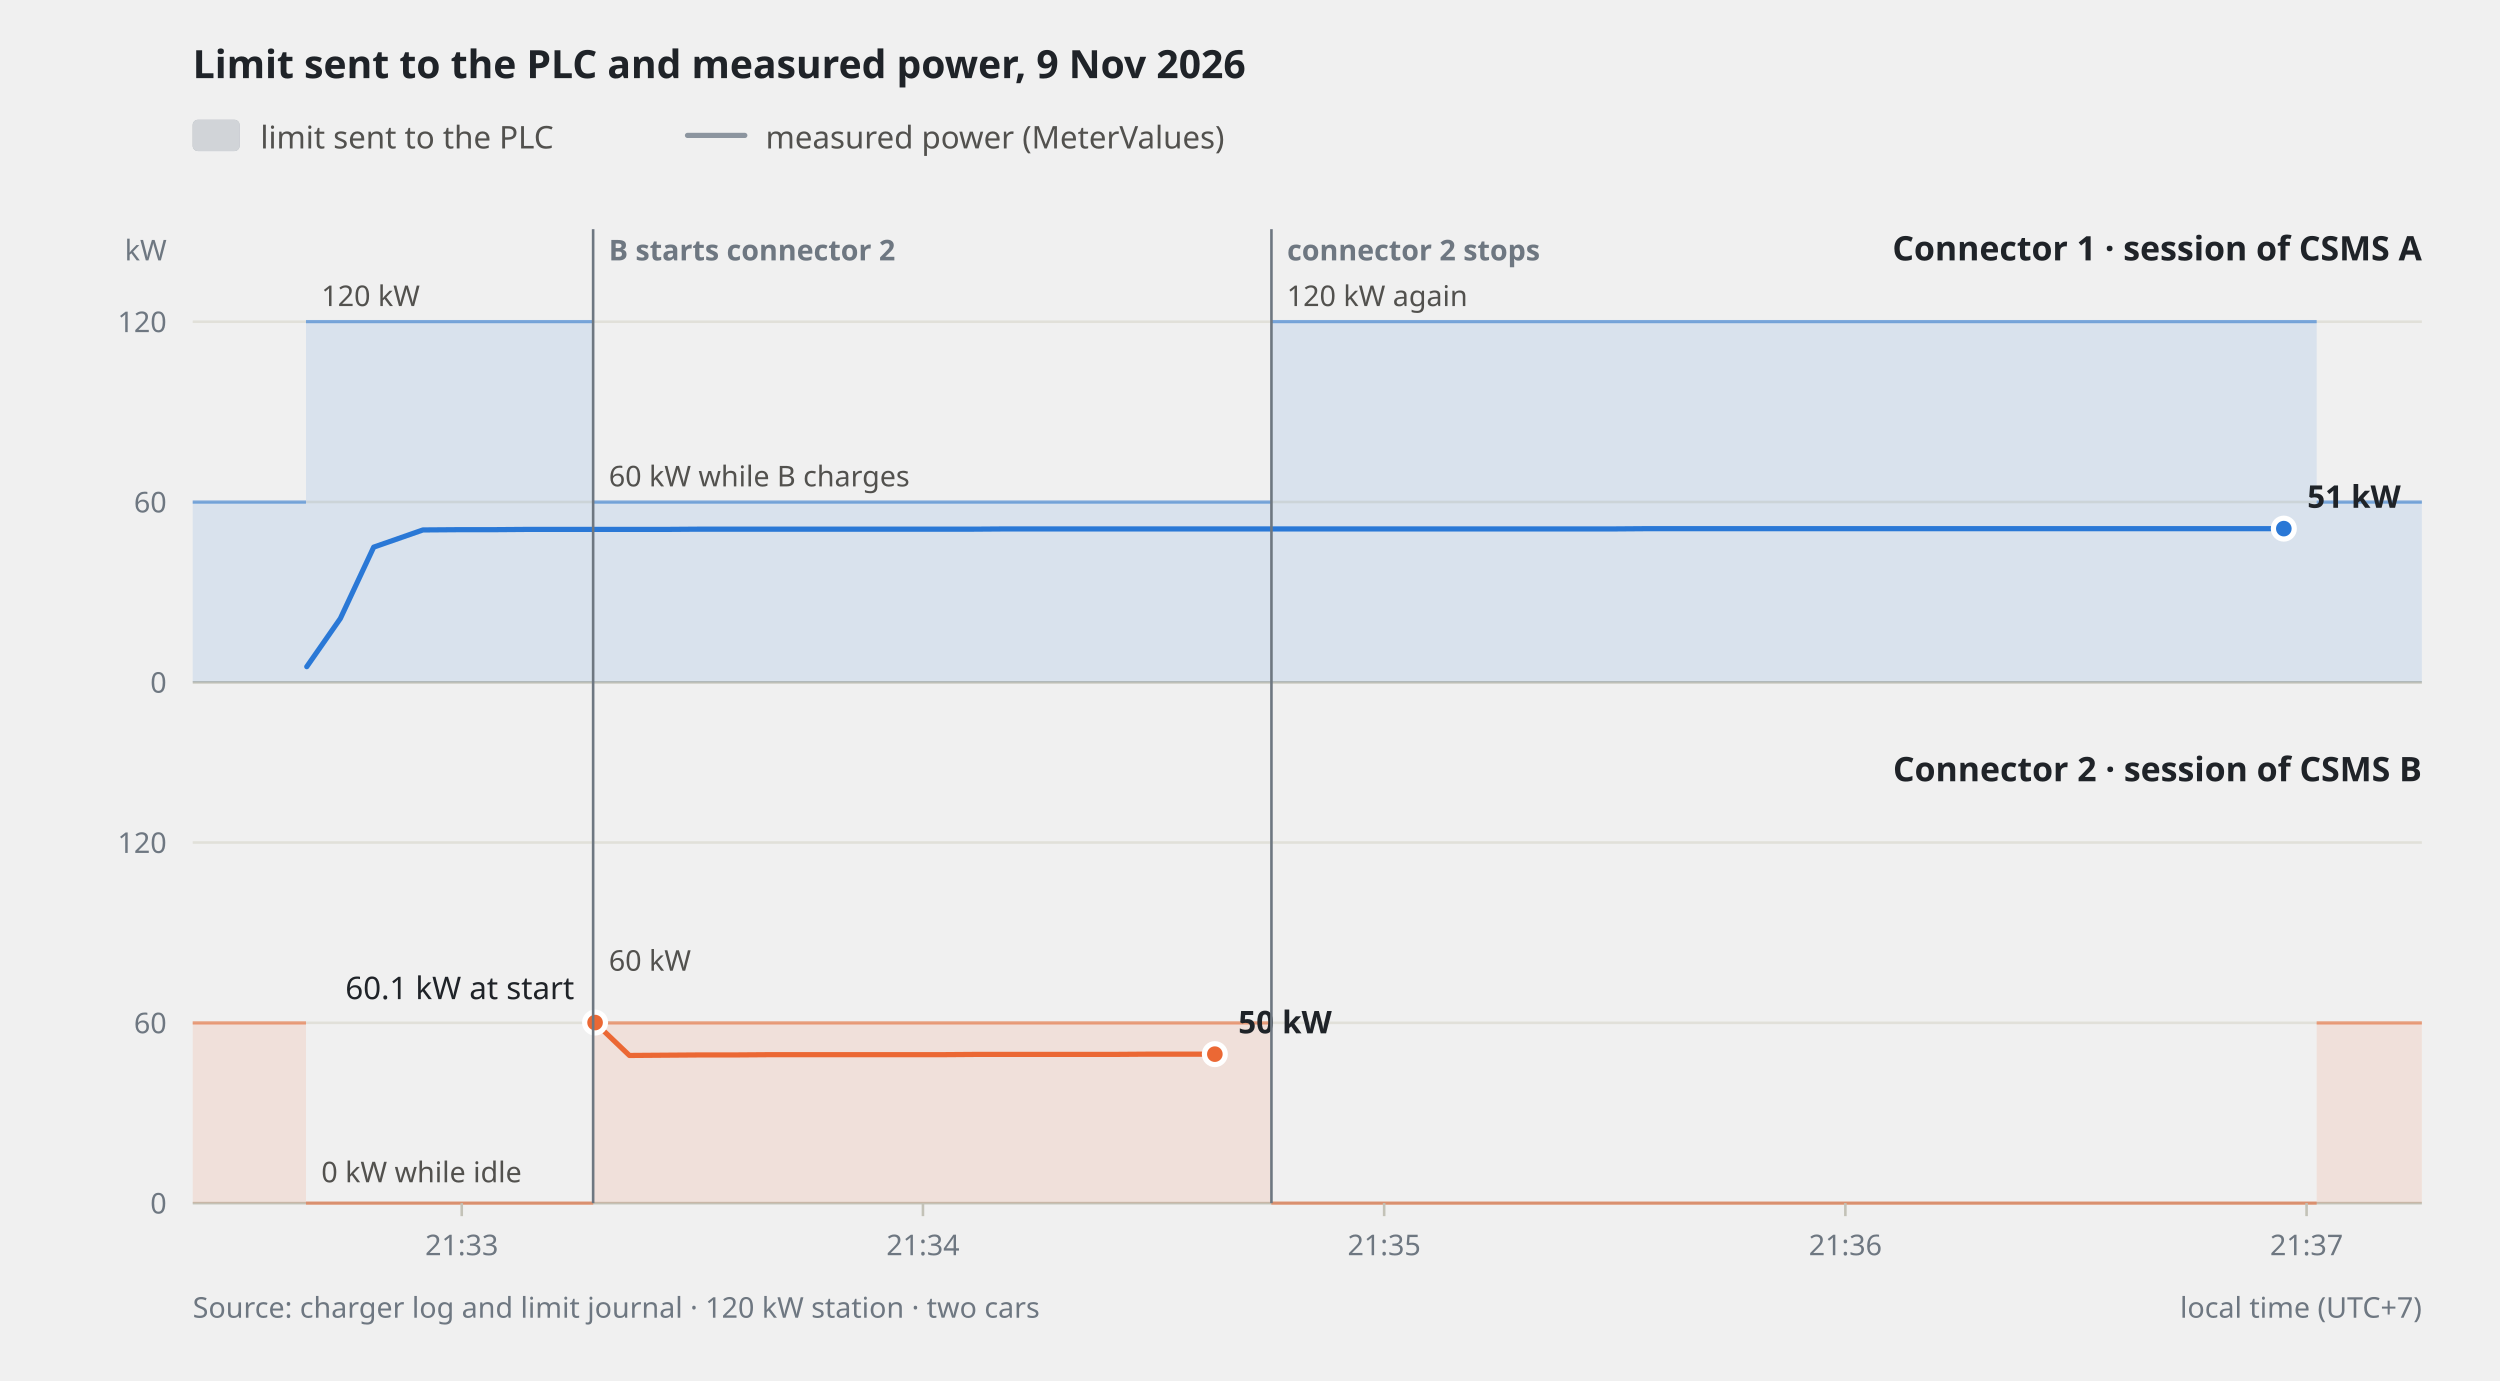
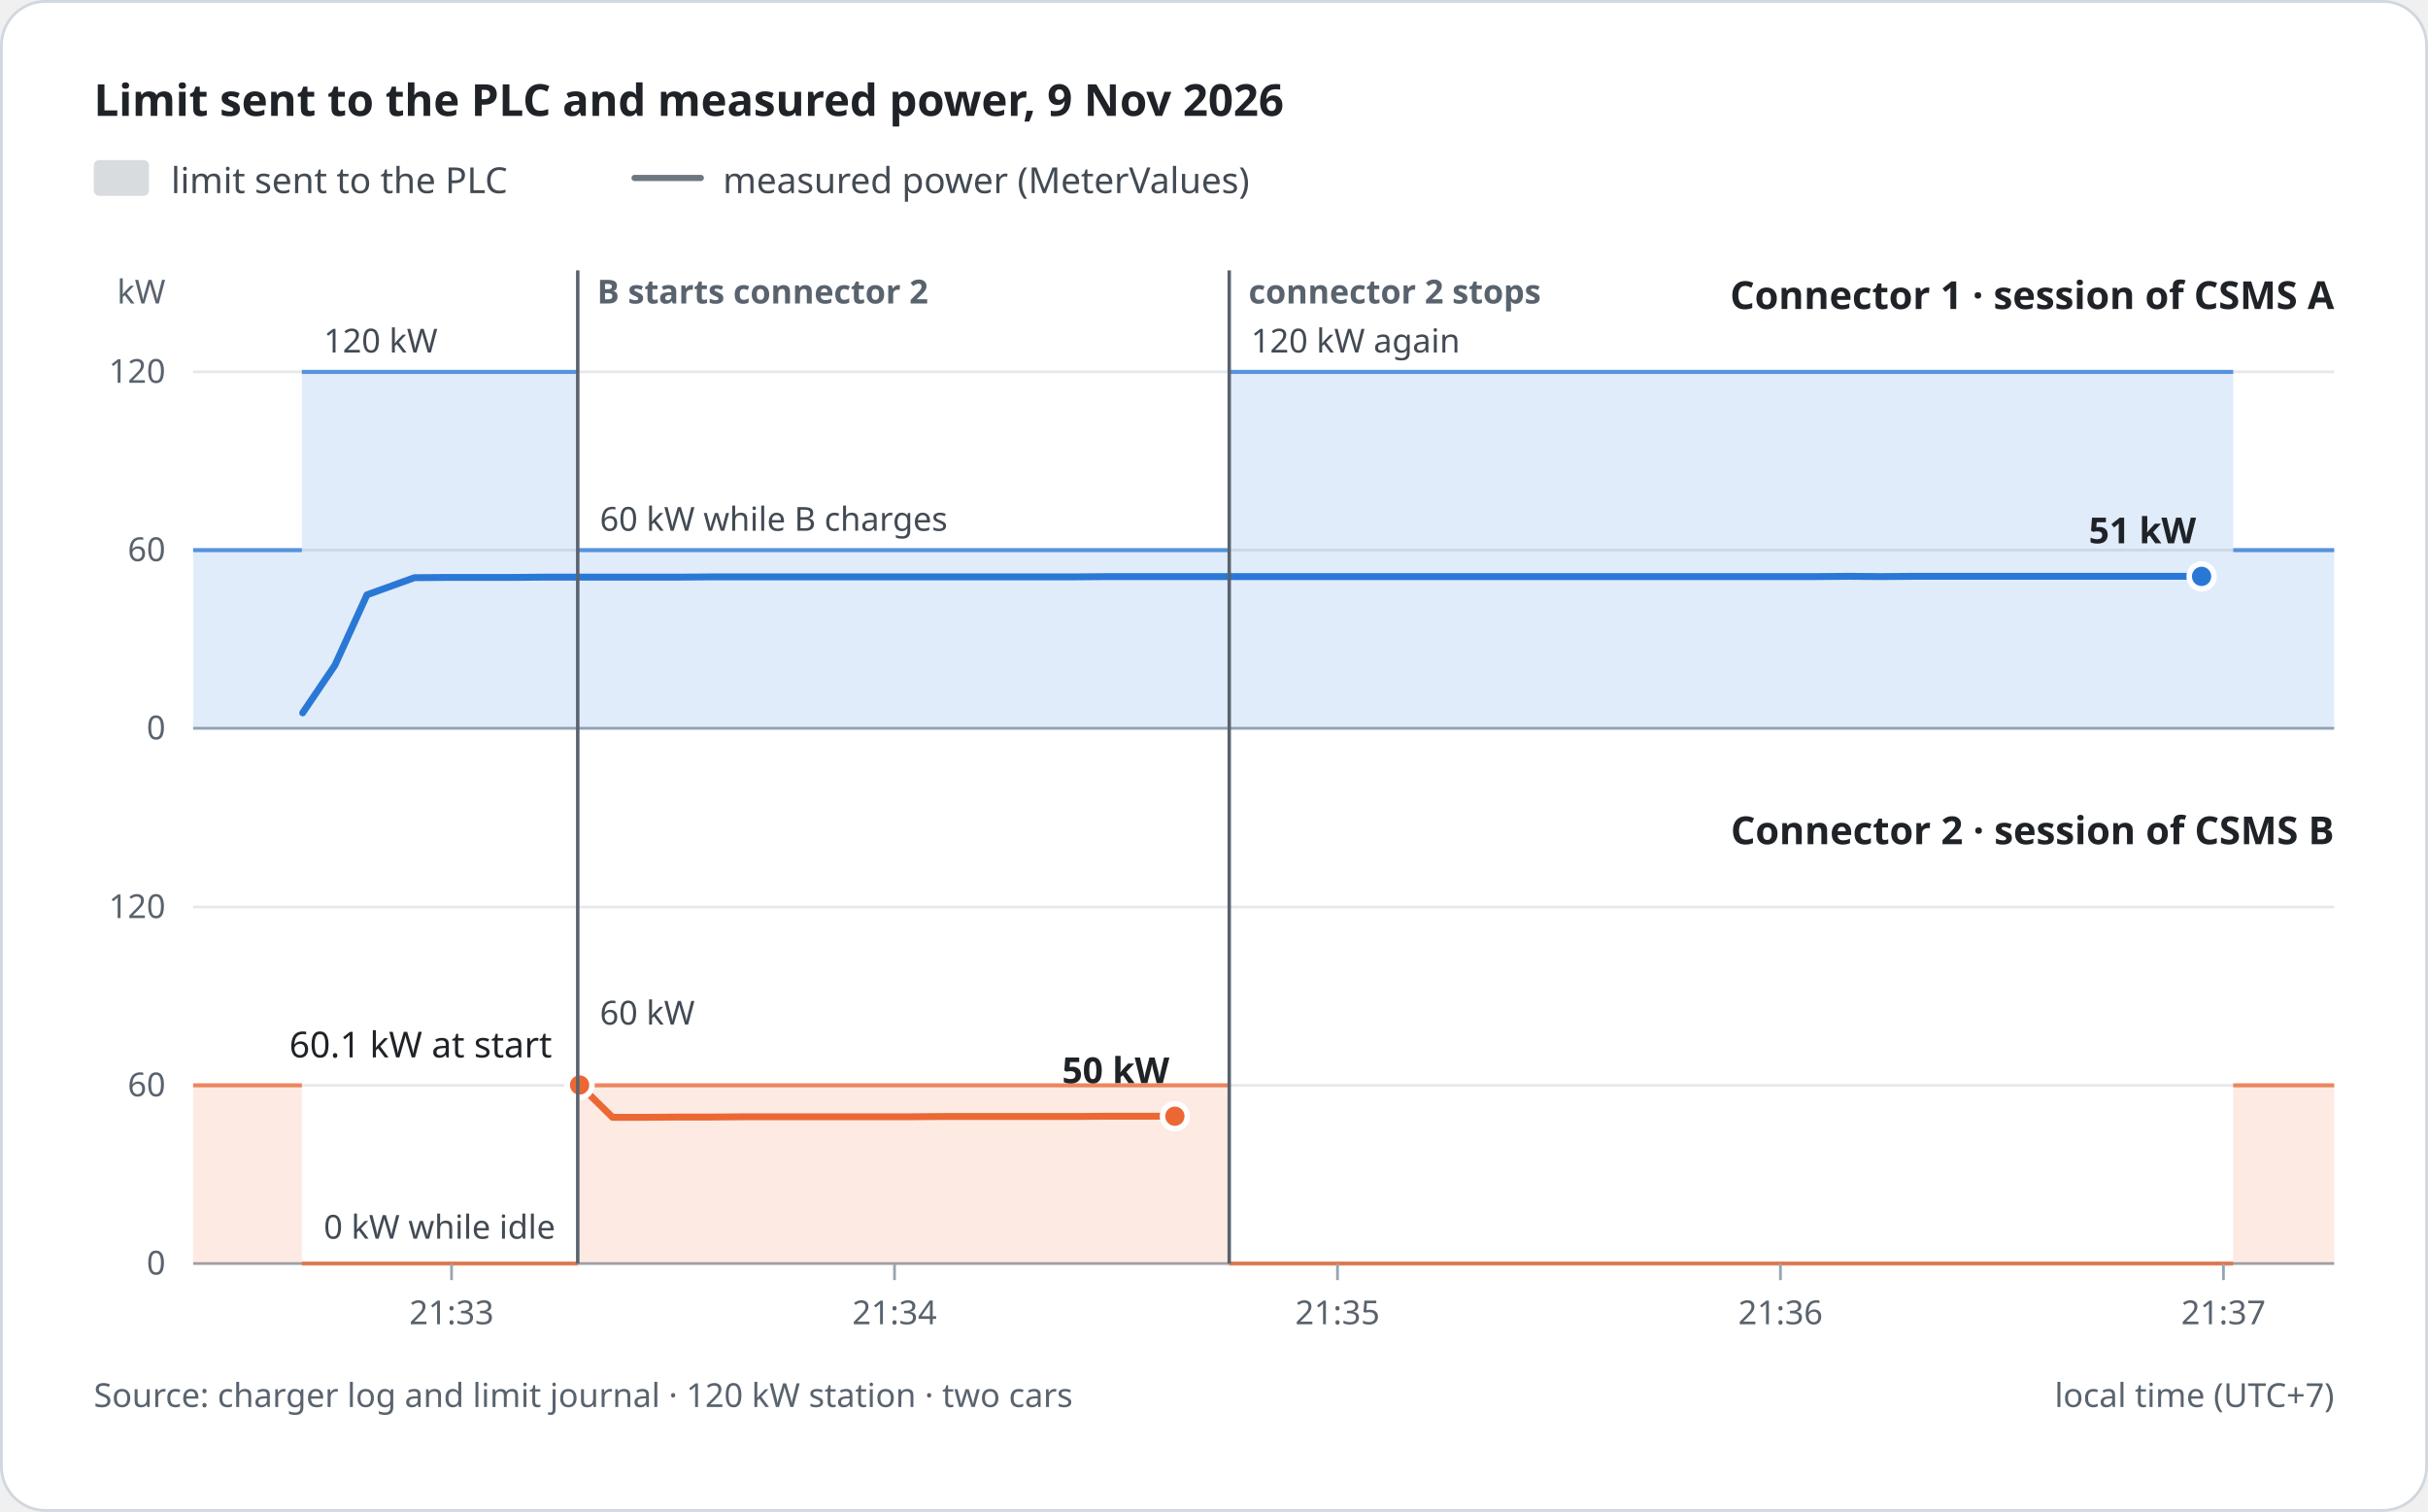
- <svg xmlns="http://www.w3.org/2000/svg" width="960" height="530" viewBox="0 0 960 530" role="img" font-family="-apple-system, BlinkMacSystemFont, 'Segoe UI', 'Noto Sans', Helvetica, Arial, sans-serif">
+ <svg xmlns="http://www.w3.org/2000/svg" width="880" height="548" viewBox="0 0 880 548" role="img" font-family="-apple-system, BlinkMacSystemFont, 'Segoe UI', 'Noto Sans', Helvetica, Arial, sans-serif">
  <defs>
-     <marker id="arrow-a" viewBox="0 0 10 10" refX="9" refY="5" markerWidth="8" markerHeight="8" orient="auto-start-reverse">
+     <marker id="arrow-a" viewBox="0 0 10 10" refX="9" refY="5" markerWidth="7.5" markerHeight="7.5" orient="auto-start-reverse">
      <path d="M0,0 L10,5 L0,10 z" fill="#2a78d6" />
    </marker>
-     <marker id="arrow-b" viewBox="0 0 10 10" refX="9" refY="5" markerWidth="8" markerHeight="8" orient="auto-start-reverse">
+     <marker id="arrow-b" viewBox="0 0 10 10" refX="9" refY="5" markerWidth="7.5" markerHeight="7.5" orient="auto-start-reverse">
      <path d="M0,0 L10,5 L0,10 z" fill="#eb6834" />
    </marker>
-     <marker id="arrow-neutral" viewBox="0 0 10 10" refX="9" refY="5" markerWidth="8" markerHeight="8" orient="auto-start-reverse">
-       <path d="M0,0 L10,5 L0,10 z" fill="#8c959f" />
-     </marker>
-     <marker id="arrow-muted" viewBox="0 0 10 10" refX="9" refY="5" markerWidth="8" markerHeight="8" orient="auto-start-reverse">
+     <marker id="arrow-neutral" viewBox="0 0 10 10" refX="9" refY="5" markerWidth="7.5" markerHeight="7.5" orient="auto-start-reverse">
      <path d="M0,0 L10,5 L0,10 z" fill="#6e7781" />
    </marker>
+     <marker id="arrow-muted" viewBox="0 0 10 10" refX="9" refY="5" markerWidth="7.5" markerHeight="7.5" orient="auto-start-reverse">
+       <path d="M0,0 L10,5 L0,10 z" fill="#59636e" />
+     </marker>
  </defs>
-   <text x="74" y="30" font-size="15" font-weight="600" fill="#1f2328" text-anchor="start">Limit sent to the PLC and measured power, 9 Nov 2026</text>
-   <rect x="74" y="46" width="18" height="12" rx="2" fill="#8c959f" />
-   <rect x="74" y="46" width="18" height="12" rx="2" fill="#ffffff" fill-opacity="0.8" />
-   <rect x="74" y="46" width="18" height="12" rx="2" fill="#8c959f" fill-opacity="0.25" />
-   <text x="100" y="57" font-size="12" font-weight="400" fill="#52514e" text-anchor="start">limit sent to the PLC</text>
-   <line x1="264" y1="52" x2="286" y2="52" stroke="#8c959f" stroke-width="2" stroke-linecap="round" fill="none" />
-   <text x="294" y="57" font-size="12" font-weight="400" fill="#52514e" text-anchor="start">measured power (MeterValues)</text>
-   <text x="930" y="100" font-size="13" font-weight="600" fill="#1f2328" text-anchor="end">Connector 1 · session of CSMS A</text>
-   <line x1="74" y1="262.0" x2="930" y2="262.0" stroke="#c3c2b7" stroke-width="1" stroke-linecap="butt" fill="none" />
-   <text x="64" y="266.0" font-size="11" font-weight="400" fill="#6e7781" text-anchor="end">0</text>
-   <line x1="74" y1="192.769" x2="930" y2="192.769" stroke="#e1e0d9" stroke-width="1" stroke-linecap="butt" fill="none" />
-   <text x="64" y="196.769" font-size="11" font-weight="400" fill="#6e7781" text-anchor="end">60</text>
-   <line x1="74" y1="123.538" x2="930" y2="123.538" stroke="#e1e0d9" stroke-width="1" stroke-linecap="butt" fill="none" />
-   <text x="64" y="127.538" font-size="11" font-weight="400" fill="#6e7781" text-anchor="end">120</text>
-   <text x="64" y="100" font-size="11" font-weight="400" fill="#1f2328" text-anchor="start" />
-   <path d="M74.0,262.0 L74.0,192.8 L117.5,192.8 L117.5,123.5 L227.8,123.5 L227.8,192.8 L488.2,192.8 L488.2,123.5 L889.6,123.5 L889.6,192.8 L930.0,192.8 L930.0,262.0 z" fill="#2a78d6" fill-opacity="0.12" stroke="none" />
-   <path d="M74.0,192.8 L117.5,192.8 M117.5,123.5 L227.8,123.5 M227.8,192.8 L488.2,192.8 M488.2,123.5 L889.6,123.5 M889.6,192.8 L930.0,192.8 " stroke="#2a78d6" stroke-opacity="0.55" stroke-width="1.25" fill="none" />
-   <polyline points="117.8,256.0 130.7,237.5 143.5,210.1 162.4,203.5 175.4,203.4 188.4,203.4 201.4,203.3 214.4,203.3 228.3,203.3 241.5,203.3 254.7,203.3 267.9,203.2 281.1,203.2 294.4,203.2 307.6,203.2 320.8,203.2 334.0,203.2 347.3,203.2 360.5,203.2 373.7,203.2 386.9,203.1 400.2,203.1 413.4,203.1 426.6,203.1 439.8,203.1 453.1,203.1 466.3,203.1 479.5,203.1 492.3,203.1 505.2,203.1 518.0,203.1 530.8,203.1 543.7,203.1 556.5,203.1 569.3,203.1 582.1,203.1 594.9,203.1 607.7,203.1 620.6,203.1 633.4,203.0 646.2,203.0 659.0,203.0 671.8,203.0 684.7,203.0 697.5,203.0 710.3,203.0 723.1,203.0 735.9,203.0 748.8,203.0 761.6,203.0 774.4,203.0 787.2,203.0 800.0,203.0 812.9,203.0 825.7,203.0 838.5,203.0 851.3,203.0 864.2,203.0 877.0,203.0" fill="none" stroke="#2a78d6" stroke-width="2" stroke-linejoin="round" stroke-linecap="round" />
-   <circle cx="876.987" cy="202.992" r="4" fill="#2a78d6" stroke="#ffffff" stroke-width="2" />
-   <text x="885.987" y="194.992" font-size="12" font-weight="600" fill="#1f2328" text-anchor="start">51 kW</text>
-   <text x="123.39" y="117.538" font-size="11" font-weight="400" fill="#52514e" text-anchor="start">120 kW</text>
-   <text x="233.785" y="186.769" font-size="11" font-weight="400" fill="#52514e" text-anchor="start">60 kW while B charges</text>
-   <text x="494.127" y="117.538" font-size="11" font-weight="400" fill="#52514e" text-anchor="start">120 kW again</text>
-   <text x="930" y="300" font-size="13" font-weight="600" fill="#1f2328" text-anchor="end">Connector 2 · session of CSMS B</text>
-   <line x1="74" y1="462.0" x2="930" y2="462.0" stroke="#c3c2b7" stroke-width="1" stroke-linecap="butt" fill="none" />
-   <text x="64" y="466.0" font-size="11" font-weight="400" fill="#6e7781" text-anchor="end">0</text>
-   <line x1="74" y1="392.769" x2="930" y2="392.769" stroke="#e1e0d9" stroke-width="1" stroke-linecap="butt" fill="none" />
-   <text x="64" y="396.769" font-size="11" font-weight="400" fill="#6e7781" text-anchor="end">60</text>
-   <line x1="74" y1="323.538" x2="930" y2="323.538" stroke="#e1e0d9" stroke-width="1" stroke-linecap="butt" fill="none" />
-   <text x="64" y="327.538" font-size="11" font-weight="400" fill="#6e7781" text-anchor="end">120</text>
-   <text x="64" y="300" font-size="11" font-weight="400" fill="#1f2328" text-anchor="start" />
-   <path d="M74.0,462.0 L74.0,392.8 L117.5,392.8 L117.5,462.0 L227.8,462.0 L227.8,392.8 L488.2,392.8 L488.2,462.0 L889.6,462.0 L889.6,392.8 L930.0,392.8 L930.0,462.0 z" fill="#eb6834" fill-opacity="0.12" stroke="none" />
-   <path d="M74.0,392.8 L117.5,392.8 M117.5,462.0 L227.8,462.0 M227.8,392.8 L488.2,392.8 M488.2,462.0 L889.6,462.0 M889.6,392.8 L930.0,392.8 " stroke="#eb6834" stroke-opacity="0.55" stroke-width="1.25" fill="none" />
-   <polyline points="228.5,392.7 241.7,405.3 254.9,405.2 268.1,405.1 281.4,405.1 294.6,405.0 307.8,405.0 321.1,405.0 334.3,405.0 347.5,405.0 360.7,405.0 373.9,404.9 387.2,404.9 400.4,404.9 413.6,404.9 426.8,404.9 440.1,404.8 453.3,404.8 466.5,404.8" fill="none" stroke="#eb6834" stroke-width="2" stroke-linejoin="round" stroke-linecap="round" />
-   <circle cx="466.503" cy="404.792" r="4" fill="#eb6834" stroke="#ffffff" stroke-width="2" />
-   <text x="475.503" y="396.792" font-size="12" font-weight="600" fill="#1f2328" text-anchor="start">50 kW</text>
-   <circle cx="228.508" cy="392.665" r="4" fill="#eb6834" stroke="#ffffff" stroke-width="2" />
-   <text x="220.508" y="383.665" font-size="12" font-weight="400" fill="#1f2328" text-anchor="end">60.1 kW at start</text>
-   <text x="233.785" y="372.769" font-size="11" font-weight="400" fill="#52514e" text-anchor="start">60 kW</text>
-   <text x="123.39" y="454.0" font-size="11" font-weight="400" fill="#52514e" text-anchor="start">0 kW while idle</text>
-   <line x1="227.764" y1="88" x2="227.764" y2="462" stroke="#6e7781" stroke-width="1" stroke-linecap="butt" fill="none" />
-   <text x="233.764" y="100" font-size="11" font-weight="600" fill="#6e7781" text-anchor="start">B starts connector 2</text>
-   <line x1="488.233" y1="88" x2="488.233" y2="462" stroke="#6e7781" stroke-width="1" stroke-linecap="butt" fill="none" />
-   <text x="494.233" y="100" font-size="11" font-weight="600" fill="#6e7781" text-anchor="start">connector 2 stops</text>
-   <text x="64" y="100" font-size="11" font-weight="400" fill="#6e7781" text-anchor="end">kW</text>
-   <line x1="177.31" y1="462" x2="177.31" y2="467" stroke="#c3c2b7" stroke-width="1" stroke-linecap="butt" fill="none" />
-   <text x="177.31" y="482" font-size="11" font-weight="400" fill="#6e7781" text-anchor="middle">21:33</text>
-   <line x1="354.414" y1="462" x2="354.414" y2="467" stroke="#c3c2b7" stroke-width="1" stroke-linecap="butt" fill="none" />
-   <text x="354.414" y="482" font-size="11" font-weight="400" fill="#6e7781" text-anchor="middle">21:34</text>
-   <line x1="531.517" y1="462" x2="531.517" y2="467" stroke="#c3c2b7" stroke-width="1" stroke-linecap="butt" fill="none" />
-   <text x="531.517" y="482" font-size="11" font-weight="400" fill="#6e7781" text-anchor="middle">21:35</text>
-   <line x1="708.621" y1="462" x2="708.621" y2="467" stroke="#c3c2b7" stroke-width="1" stroke-linecap="butt" fill="none" />
-   <text x="708.621" y="482" font-size="11" font-weight="400" fill="#6e7781" text-anchor="middle">21:36</text>
-   <line x1="885.724" y1="462" x2="885.724" y2="467" stroke="#c3c2b7" stroke-width="1" stroke-linecap="butt" fill="none" />
-   <text x="885.724" y="482" font-size="11" font-weight="400" fill="#6e7781" text-anchor="middle">21:37</text>
-   <text x="930" y="506" font-size="11" font-weight="400" fill="#6e7781" text-anchor="end">local time (UTC+7)</text>
-   <text x="74" y="506" font-size="11" font-weight="400" fill="#6e7781" text-anchor="start">Source: charger log and limit journal · 120 kW station · two cars</text>
+   <rect x="0.5" y="0.5" width="879" height="547" rx="16" fill="#ffffff" stroke="#d0d7de" />
+   <text x="34" y="42" font-size="16" font-weight="600" fill="#1f2328" text-anchor="start">Limit sent to the PLC and measured power, 9 Nov 2026</text>
+   <rect x="34" y="58" width="20" height="13" rx="2" fill="#6e7781" fill-opacity="0.26" />
+   <text x="62" y="70" font-size="13" font-weight="400" fill="#424a53" text-anchor="start">limit sent to the PLC</text>
+   <line x1="230" y1="64.5" x2="254" y2="64.5" stroke="#6e7781" stroke-width="2.25" stroke-linecap="round" fill="none" />
+   <text x="262" y="70" font-size="13" font-weight="400" fill="#424a53" text-anchor="start">measured power (MeterValues)</text>
+   <text x="846" y="112" font-size="14" font-weight="600" fill="#1f2328" text-anchor="end">Connector 1 · session of CSMS A</text>
+   <line x1="70" y1="264.0" x2="846" y2="264.0" stroke="#9aa4ae" stroke-width="1" stroke-linecap="butt" fill="none" />
+   <text x="60" y="268.0" font-size="12" font-weight="400" fill="#59636e" text-anchor="end">0</text>
+   <line x1="70" y1="199.385" x2="846" y2="199.385" stroke="#e6e8eb" stroke-width="1" stroke-linecap="butt" fill="none" />
+   <text x="60" y="203.385" font-size="12" font-weight="400" fill="#59636e" text-anchor="end">60</text>
+   <line x1="70" y1="134.769" x2="846" y2="134.769" stroke="#e6e8eb" stroke-width="1" stroke-linecap="butt" fill="none" />
+   <text x="60" y="138.769" font-size="12" font-weight="400" fill="#59636e" text-anchor="end">120</text>
+   <path d="M70.0,264.0 L70.0,199.4 L109.4,199.4 L109.4,134.8 L209.4,134.8 L209.4,199.4 L445.5,199.4 L445.5,134.8 L809.4,134.8 L809.4,199.4 L846.0,199.4 L846.0,264.0 z" fill="#2a78d6" fill-opacity="0.14" stroke="none" />
+   <path d="M70.0,199.4 L109.4,199.4 M109.4,134.8 L209.4,134.8 M209.4,199.4 L445.5,199.4 M445.5,134.8 L809.4,134.8 M809.4,199.4 L846.0,199.4 " stroke="#2a78d6" stroke-opacity="0.75" stroke-width="1.5" fill="none" />
+   <polyline points="109.7,258.4 121.4,241.1 133.0,215.6 150.2,209.4 161.9,209.3 173.7,209.3 185.5,209.3 197.3,209.2 209.8,209.2 221.8,209.2 233.8,209.2 245.8,209.2 257.8,209.1 269.8,209.1 281.8,209.1 293.8,209.1 305.7,209.1 317.7,209.1 329.7,209.1 341.7,209.1 353.7,209.1 365.7,209.1 377.7,209.1 389.6,209.1 401.6,209.0 413.6,209.0 425.6,209.0 437.6,209.0 449.2,209.0 460.9,209.0 472.5,209.0 484.1,209.0 495.8,209.0 507.4,209.0 519.0,209.0 530.6,209.0 542.2,209.0 553.9,209.0 565.5,209.0 577.1,209.0 588.7,209.0 600.3,209.0 612.0,209.0 623.6,209.0 635.2,209.0 646.8,209.0 658.5,209.0 670.1,208.9 681.7,209.0 693.3,208.9 704.9,208.9 716.6,208.9 728.2,208.9 739.8,208.9 751.4,208.9 763.0,208.9 774.7,208.9 786.3,208.9 797.9,208.9" fill="none" stroke="#2a78d6" stroke-width="2.5" stroke-linejoin="round" stroke-linecap="round" />
+   <circle cx="797.942" cy="208.926" r="4.5" fill="#2a78d6" stroke="#ffffff" stroke-width="2" />
+   <text x="795.942" y="196.926" font-size="13" font-weight="600" fill="#1f2328" text-anchor="end">51 kW</text>
+   <text x="117.335" y="127.769" font-size="12" font-weight="400" fill="#424a53" text-anchor="start">120 kW</text>
+   <text x="217.412" y="192.385" font-size="12" font-weight="400" fill="#424a53" text-anchor="start">60 kW while B charges</text>
+   <text x="453.423" y="127.769" font-size="12" font-weight="400" fill="#424a53" text-anchor="start">120 kW again</text>
+   <text x="846" y="306" font-size="14" font-weight="600" fill="#1f2328" text-anchor="end">Connector 2 · session of CSMS B</text>
+   <line x1="70" y1="458.0" x2="846" y2="458.0" stroke="#9aa4ae" stroke-width="1" stroke-linecap="butt" fill="none" />
+   <text x="60" y="462.0" font-size="12" font-weight="400" fill="#59636e" text-anchor="end">0</text>
+   <line x1="70" y1="393.385" x2="846" y2="393.385" stroke="#e6e8eb" stroke-width="1" stroke-linecap="butt" fill="none" />
+   <text x="60" y="397.385" font-size="12" font-weight="400" fill="#59636e" text-anchor="end">60</text>
+   <line x1="70" y1="328.769" x2="846" y2="328.769" stroke="#e6e8eb" stroke-width="1" stroke-linecap="butt" fill="none" />
+   <text x="60" y="332.769" font-size="12" font-weight="400" fill="#59636e" text-anchor="end">120</text>
+   <path d="M70.0,458.0 L70.0,393.4 L109.4,393.4 L109.4,458.0 L209.4,458.0 L209.4,393.4 L445.5,393.4 L445.5,458.0 L809.4,458.0 L809.4,393.4 L846.0,393.4 L846.0,458.0 z" fill="#eb6834" fill-opacity="0.14" stroke="none" />
+   <path d="M70.0,393.4 L109.4,393.4 M109.4,458.0 L209.4,458.0 M209.4,393.4 L445.5,393.4 M445.5,458.0 L809.4,458.0 M809.4,393.4 L846.0,393.4 " stroke="#eb6834" stroke-opacity="0.75" stroke-width="1.5" fill="none" />
+   <polyline points="210.1,393.3 222.0,405.0 234.0,405.0 246.0,404.9 258.0,404.9 270.0,404.8 282.0,404.8 294.0,404.8 305.9,404.8 317.9,404.8 329.9,404.8 341.9,404.7 353.9,404.7 365.9,404.7 377.9,404.7 389.9,404.7 401.8,404.6 413.8,404.6 425.8,404.6" fill="none" stroke="#eb6834" stroke-width="2.5" stroke-linejoin="round" stroke-linecap="round" />
+   <circle cx="425.82" cy="404.606" r="4.5" fill="#eb6834" stroke="#ffffff" stroke-width="2" />
+   <text x="423.82" y="392.606" font-size="13" font-weight="600" fill="#1f2328" text-anchor="end">50 kW</text>
+   <circle cx="210.068" cy="393.288" r="4.5" fill="#eb6834" stroke="#ffffff" stroke-width="2" />
+   <text x="200.068" y="383.288" font-size="13" font-weight="400" fill="#1f2328" text-anchor="end">60.1 kW at start</text>
+   <text x="217.412" y="371.385" font-size="12" font-weight="400" fill="#424a53" text-anchor="start">60 kW</text>
+   <text x="117.335" y="449.0" font-size="12" font-weight="400" fill="#424a53" text-anchor="start">0 kW while idle</text>
+   <line x1="209.394" y1="98" x2="209.394" y2="458" stroke="#59636e" stroke-width="1.25" stroke-linecap="butt" fill="none" />
+   <text x="216.394" y="110" font-size="12" font-weight="600" fill="#59636e" text-anchor="start">B starts connector 2</text>
+   <line x1="445.52" y1="98" x2="445.52" y2="458" stroke="#59636e" stroke-width="1.25" stroke-linecap="butt" fill="none" />
+   <text x="452.52" y="110" font-size="12" font-weight="600" fill="#59636e" text-anchor="start">connector 2 stops</text>
+   <text x="60" y="110" font-size="12" font-weight="400" fill="#59636e" text-anchor="end">kW</text>
+   <line x1="163.655" y1="458" x2="163.655" y2="464" stroke="#9aa4ae" stroke-width="1" stroke-linecap="butt" fill="none" />
+   <text x="163.655" y="480" font-size="12" font-weight="400" fill="#59636e" text-anchor="middle">21:33</text>
+   <line x1="324.207" y1="458" x2="324.207" y2="464" stroke="#9aa4ae" stroke-width="1" stroke-linecap="butt" fill="none" />
+   <text x="324.207" y="480" font-size="12" font-weight="400" fill="#59636e" text-anchor="middle">21:34</text>
+   <line x1="484.759" y1="458" x2="484.759" y2="464" stroke="#9aa4ae" stroke-width="1" stroke-linecap="butt" fill="none" />
+   <text x="484.759" y="480" font-size="12" font-weight="400" fill="#59636e" text-anchor="middle">21:35</text>
+   <line x1="645.31" y1="458" x2="645.31" y2="464" stroke="#9aa4ae" stroke-width="1" stroke-linecap="butt" fill="none" />
+   <text x="645.31" y="480" font-size="12" font-weight="400" fill="#59636e" text-anchor="middle">21:36</text>
+   <line x1="805.862" y1="458" x2="805.862" y2="464" stroke="#9aa4ae" stroke-width="1" stroke-linecap="butt" fill="none" />
+   <text x="805.862" y="480" font-size="12" font-weight="400" fill="#59636e" text-anchor="middle">21:37</text>
+   <text x="846" y="510" font-size="12" font-weight="400" fill="#59636e" text-anchor="end">local time (UTC+7)</text>
+   <text x="34" y="510" font-size="12" font-weight="400" fill="#59636e" text-anchor="start">Source: charger log and limit journal · 120 kW station · two cars</text>
</svg>
